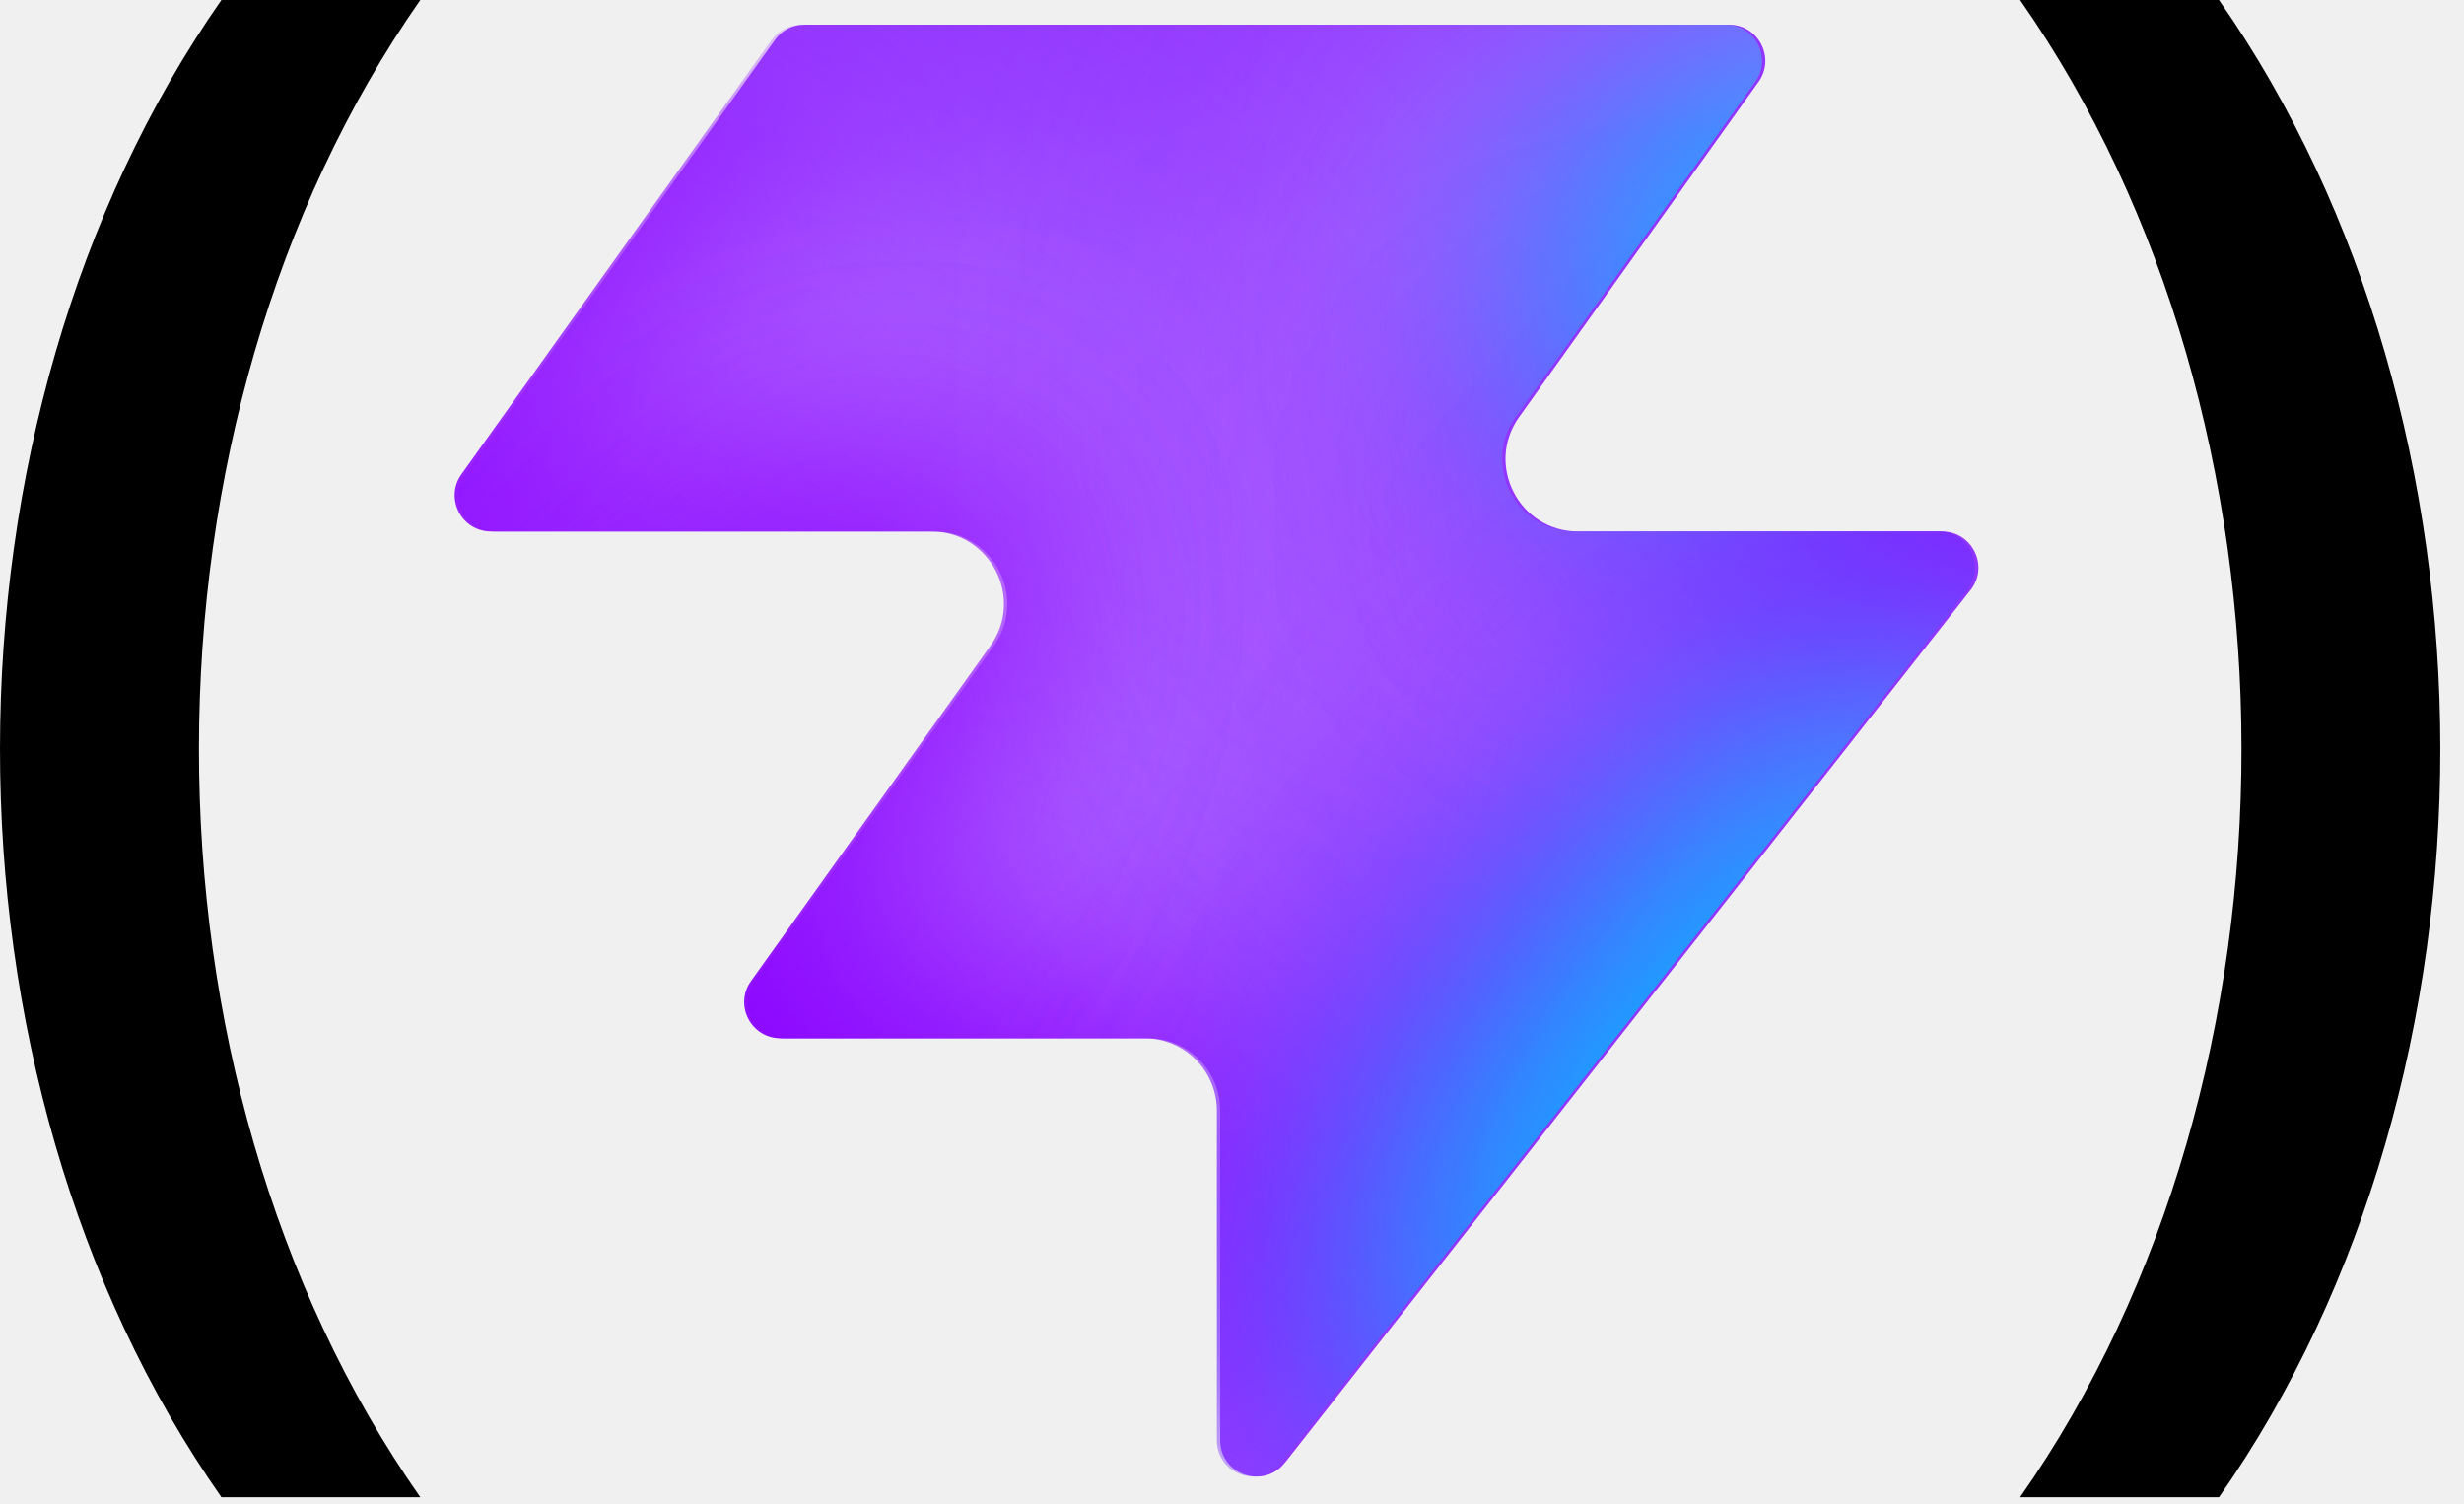
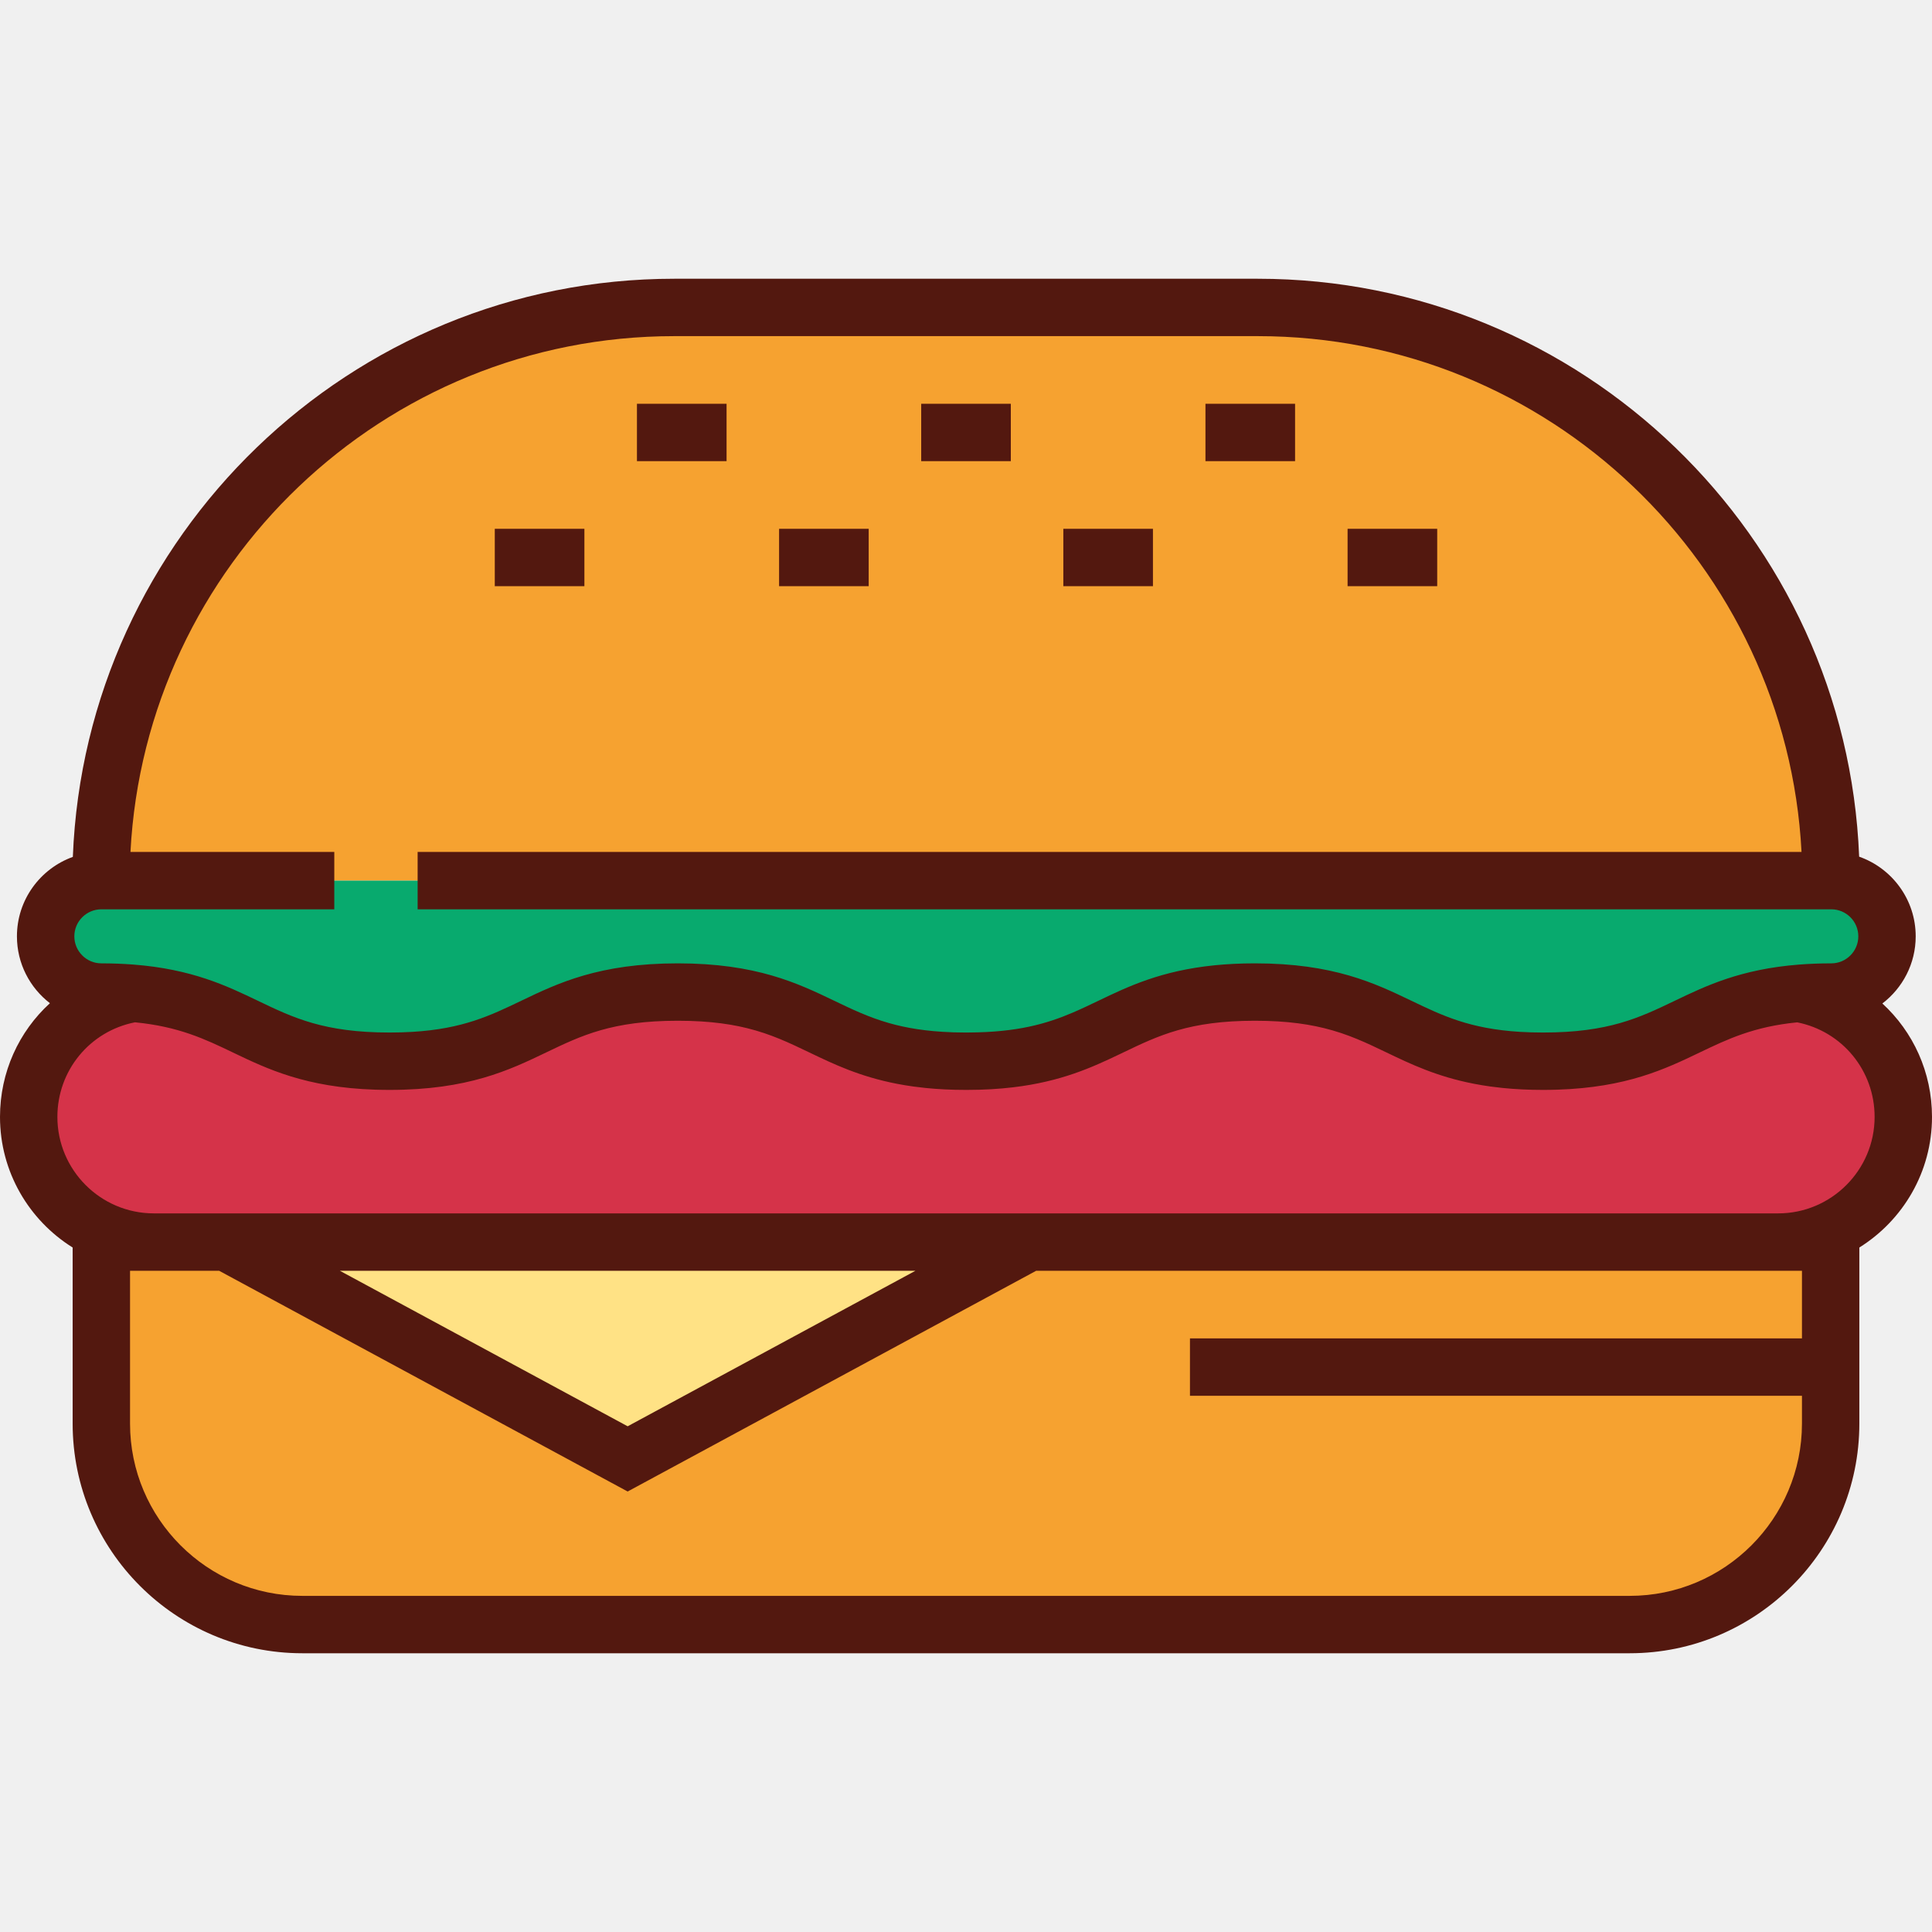
- <svg xmlns="http://www.w3.org/2000/svg" width="77" height="47" fill="none" aria-labelledby="vite-logo-title" viewBox="0 0 77 47">
-   <style>.parenthesis{fill:#000}@media (prefers-color-scheme:dark){.parenthesis{fill:#fff}}</style>
-   <path fill="#9135ff" d="M40.151 45.71c-.663.844-2.02.374-2.02-.699V34.708a2.26 2.26 0 0 0-2.262-2.262H24.493c-.92 0-1.457-1.04-.92-1.788l7.479-10.471c1.07-1.498 0-3.578-1.842-3.578H15.443c-.92 0-1.456-1.04-.92-1.788l9.696-13.576c.213-.297.556-.474.92-.474h28.894c.92 0 1.456 1.04.92 1.788l-7.48 10.472c-1.07 1.497 0 3.578 1.842 3.578h11.376c.944 0 1.474 1.087.89 1.83L40.153 45.712z" />
-   <mask id="a" width="48" height="47" x="14" y="0" maskUnits="userSpaceOnUse" style="mask-type:alpha">
-     <path fill="#000" d="M40.047 45.71c-.663.843-2.02.374-2.02-.699V34.708a2.26 2.26 0 0 0-2.262-2.262H24.389c-.92 0-1.457-1.04-.92-1.788l7.479-10.472c1.07-1.497 0-3.578-1.842-3.578H15.34c-.92 0-1.456-1.04-.92-1.788l9.696-13.575c.213-.297.556-.474.92-.474H53.93c.92 0 1.456 1.04.92 1.788L47.37 13.03c-1.07 1.498 0 3.578 1.842 3.578h11.376c.944 0 1.474 1.088.89 1.831L40.049 45.712z" />
-   </mask>
-   <g mask="url(#a)">
-     <g filter="url(#b)">
-       <ellipse cx="5.508" cy="14.704" fill="#eee6ff" rx="5.508" ry="14.704" transform="rotate(269.814 20.96 11.29)scale(-1 1)" />
-     </g>
-     <g filter="url(#c)">
-       <ellipse cx="10.399" cy="29.851" fill="#eee6ff" rx="10.399" ry="29.851" transform="rotate(89.814 -16.902 -8.275)scale(1 -1)" />
-     </g>
-     <g filter="url(#d)">
-       <ellipse cx="5.508" cy="30.487" fill="#8900ff" rx="5.508" ry="30.487" transform="rotate(89.814 -19.197 -7.127)scale(1 -1)" />
-     </g>
-     <g filter="url(#e)">
-       <ellipse cx="5.508" cy="30.599" fill="#8900ff" rx="5.508" ry="30.599" transform="rotate(89.814 -25.928 4.177)scale(1 -1)" />
-     </g>
-     <g filter="url(#f)">
-       <ellipse cx="5.508" cy="30.599" fill="#8900ff" rx="5.508" ry="30.599" transform="rotate(89.814 -25.738 5.52)scale(1 -1)" />
-     </g>
-     <g filter="url(#g)">
-       <ellipse cx="14.072" cy="22.078" fill="#eee6ff" rx="14.072" ry="22.078" transform="rotate(93.35 31.245 55.578)scale(-1 1)" />
-     </g>
-     <g filter="url(#h)">
-       <ellipse cx="3.47" cy="21.501" fill="#8900ff" rx="3.47" ry="21.501" transform="rotate(89.009 35.419 55.202)scale(-1 1)" />
-     </g>
-     <g filter="url(#i)">
-       <ellipse cx="3.47" cy="21.501" fill="#8900ff" rx="3.47" ry="21.501" transform="rotate(89.009 35.419 55.202)scale(-1 1)" />
-     </g>
-     <g filter="url(#j)">
-       <ellipse cx="14.592" cy="9.743" fill="#8900ff" rx="4.407" ry="29.108" transform="rotate(39.51 14.592 9.743)" />
-     </g>
-     <g filter="url(#k)">
-       <ellipse cx="61.728" cy="-5.321" fill="#8900ff" rx="4.407" ry="29.108" transform="rotate(37.892 61.728 -5.32)" />
-     </g>
-     <g filter="url(#l)">
-       <ellipse cx="55.618" cy="7.104" fill="#00c2ff" rx="5.971" ry="9.665" transform="rotate(37.892 55.618 7.104)" />
-     </g>
-     <g filter="url(#m)">
-       <ellipse cx="12.326" cy="39.103" fill="#8900ff" rx="4.407" ry="29.108" transform="rotate(37.892 12.326 39.103)" />
-     </g>
-     <g filter="url(#n)">
-       <ellipse cx="12.326" cy="39.103" fill="#8900ff" rx="4.407" ry="29.108" transform="rotate(37.892 12.326 39.103)" />
-     </g>
-     <g filter="url(#o)">
-       <ellipse cx="49.857" cy="30.678" fill="#8900ff" rx="4.407" ry="29.108" transform="rotate(37.892 49.857 30.678)" />
-     </g>
-     <g filter="url(#p)">
-       <ellipse cx="52.623" cy="33.171" fill="#00c2ff" rx="5.971" ry="15.297" transform="rotate(37.892 52.623 33.17)" />
-     </g>
+ <svg xmlns="http://www.w3.org/2000/svg" version="1.1" id="Layer_1" viewBox="0 0 512 512" xml:space="preserve">
+   <g>
+     <path style="fill:#F6A230;" d="M26.857,329.162v48.106c0,29.412,23.844,53.256,53.257,53.256h351.77   c29.413,0,53.257-23.844,53.257-53.256v-48.106H26.857z" />
+     <path style="fill:#F6A230;" d="M110.678,233.374h374.549c0-83.892-68.008-151.899-151.899-151.899H178.672   c-83.89,0-151.899,68.007-151.899,151.899h61.814" />
  </g>
-   <path d="M6.919 0c-9.198 13.166-9.252 33.575 0 46.789h6.215c-9.25-13.214-9.196-33.623 0-46.789zm62.424 0h-6.215c9.198 13.166 9.252 33.575 0 46.789h6.215c9.25-13.214 9.196-33.623 0-46.789" class="parenthesis" />
-   <defs>
-     <filter id="b" width="60.045" height="41.654" x="-5.564" y="16.92" color-interpolation-filters="sRGB" filterUnits="userSpaceOnUse">
-       <feFlood flood-opacity="0" result="BackgroundImageFix" />
-       <feBlend in="SourceGraphic" in2="BackgroundImageFix" result="shape" />
-       <feGaussianBlur result="effect1_foregroundBlur_2002_17286" stdDeviation="7.659" />
-     </filter>
-     <filter id="c" width="90.34" height="51.437" x="-40.407" y="-6.762" color-interpolation-filters="sRGB" filterUnits="userSpaceOnUse">
-       <feFlood flood-opacity="0" result="BackgroundImageFix" />
-       <feBlend in="SourceGraphic" in2="BackgroundImageFix" result="shape" />
-       <feGaussianBlur result="effect1_foregroundBlur_2002_17286" stdDeviation="7.659" />
-     </filter>
-     <filter id="d" width="79.355" height="29.4" x="-35.435" y="2.801" color-interpolation-filters="sRGB" filterUnits="userSpaceOnUse">
-       <feFlood flood-opacity="0" result="BackgroundImageFix" />
-       <feBlend in="SourceGraphic" in2="BackgroundImageFix" result="shape" />
-       <feGaussianBlur result="effect1_foregroundBlur_2002_17286" stdDeviation="4.596" />
-     </filter>
-     <filter id="e" width="79.579" height="29.4" x="-30.84" y="20.8" color-interpolation-filters="sRGB" filterUnits="userSpaceOnUse">
-       <feFlood flood-opacity="0" result="BackgroundImageFix" />
-       <feBlend in="SourceGraphic" in2="BackgroundImageFix" result="shape" />
-       <feGaussianBlur result="effect1_foregroundBlur_2002_17286" stdDeviation="4.596" />
-     </filter>
-     <filter id="f" width="79.579" height="29.4" x="-29.307" y="21.949" color-interpolation-filters="sRGB" filterUnits="userSpaceOnUse">
-       <feFlood flood-opacity="0" result="BackgroundImageFix" />
-       <feBlend in="SourceGraphic" in2="BackgroundImageFix" result="shape" />
-       <feGaussianBlur result="effect1_foregroundBlur_2002_17286" stdDeviation="4.596" />
-     </filter>
-     <filter id="g" width="74.749" height="58.852" x="29.961" y="-17.13" color-interpolation-filters="sRGB" filterUnits="userSpaceOnUse">
-       <feFlood flood-opacity="0" result="BackgroundImageFix" />
-       <feBlend in="SourceGraphic" in2="BackgroundImageFix" result="shape" />
-       <feGaussianBlur result="effect1_foregroundBlur_2002_17286" stdDeviation="7.659" />
-     </filter>
-     <filter id="h" width="61.377" height="25.362" x="37.754" y="3.055" color-interpolation-filters="sRGB" filterUnits="userSpaceOnUse">
-       <feFlood flood-opacity="0" result="BackgroundImageFix" />
-       <feBlend in="SourceGraphic" in2="BackgroundImageFix" result="shape" />
-       <feGaussianBlur result="effect1_foregroundBlur_2002_17286" stdDeviation="4.596" />
-     </filter>
-     <filter id="i" width="61.377" height="25.362" x="37.754" y="3.055" color-interpolation-filters="sRGB" filterUnits="userSpaceOnUse">
-       <feFlood flood-opacity="0" result="BackgroundImageFix" />
-       <feBlend in="SourceGraphic" in2="BackgroundImageFix" result="shape" />
-       <feGaussianBlur result="effect1_foregroundBlur_2002_17286" stdDeviation="4.596" />
-     </filter>
-     <filter id="j" width="56.045" height="63.649" x="-13.43" y="-22.082" color-interpolation-filters="sRGB" filterUnits="userSpaceOnUse">
-       <feFlood flood-opacity="0" result="BackgroundImageFix" />
-       <feBlend in="SourceGraphic" in2="BackgroundImageFix" result="shape" />
-       <feGaussianBlur result="effect1_foregroundBlur_2002_17286" stdDeviation="4.596" />
-     </filter>
-     <filter id="k" width="54.814" height="64.646" x="34.321" y="-37.644" color-interpolation-filters="sRGB" filterUnits="userSpaceOnUse">
-       <feFlood flood-opacity="0" result="BackgroundImageFix" />
-       <feBlend in="SourceGraphic" in2="BackgroundImageFix" result="shape" />
-       <feGaussianBlur result="effect1_foregroundBlur_2002_17286" stdDeviation="4.596" />
-     </filter>
-     <filter id="l" width="33.541" height="35.313" x="38.847" y="-10.552" color-interpolation-filters="sRGB" filterUnits="userSpaceOnUse">
-       <feFlood flood-opacity="0" result="BackgroundImageFix" />
-       <feBlend in="SourceGraphic" in2="BackgroundImageFix" result="shape" />
-       <feGaussianBlur result="effect1_foregroundBlur_2002_17286" stdDeviation="4.596" />
-     </filter>
-     <filter id="m" width="54.814" height="64.646" x="-15.081" y="6.78" color-interpolation-filters="sRGB" filterUnits="userSpaceOnUse">
-       <feFlood flood-opacity="0" result="BackgroundImageFix" />
-       <feBlend in="SourceGraphic" in2="BackgroundImageFix" result="shape" />
-       <feGaussianBlur result="effect1_foregroundBlur_2002_17286" stdDeviation="4.596" />
-     </filter>
-     <filter id="n" width="54.814" height="64.646" x="-15.081" y="6.78" color-interpolation-filters="sRGB" filterUnits="userSpaceOnUse">
-       <feFlood flood-opacity="0" result="BackgroundImageFix" />
-       <feBlend in="SourceGraphic" in2="BackgroundImageFix" result="shape" />
-       <feGaussianBlur result="effect1_foregroundBlur_2002_17286" stdDeviation="4.596" />
-     </filter>
-     <filter id="o" width="54.814" height="64.646" x="22.45" y="-1.645" color-interpolation-filters="sRGB" filterUnits="userSpaceOnUse">
-       <feFlood flood-opacity="0" result="BackgroundImageFix" />
-       <feBlend in="SourceGraphic" in2="BackgroundImageFix" result="shape" />
-       <feGaussianBlur result="effect1_foregroundBlur_2002_17286" stdDeviation="4.596" />
-     </filter>
-     <filter id="p" width="39.409" height="43.623" x="32.919" y="11.36" color-interpolation-filters="sRGB" filterUnits="userSpaceOnUse">
-       <feFlood flood-opacity="0" result="BackgroundImageFix" />
-       <feBlend in="SourceGraphic" in2="BackgroundImageFix" result="shape" />
-       <feGaussianBlur result="effect1_foregroundBlur_2002_17286" stdDeviation="4.596" />
-     </filter>
-   </defs>
+   <polygon style="fill:#FFE285;" points="272.678,329.161 166.335,386.622 59.992,329.161 " />
+   <path style="fill:#08AA6E;" d="M88.589,233.374H26.857c-8.155,0-14.765,6.61-14.765,14.764c0,8.155,6.61,14.766,14.765,14.766  c38.188,0,38.188,18.331,76.376,18.331s38.187-18.331,76.376-18.331c38.19,0,38.19,18.331,76.38,18.331  c0.032,0,0.063-0.002,0.095-0.002s0.063,0.002,0.095,0.002c38.19,0,38.19-18.331,76.38-18.331c38.188,0,38.188,18.331,76.376,18.331  s38.187-18.331,76.376-18.331c8.155,0,14.765-6.611,14.765-14.766c0-8.154-6.61-14.764-14.765-14.764H256.084H110.678" />
+   <path style="fill:#D53349;" d="M476.614,263.268c-29.73,2.547-32.642,17.967-67.679,17.967c-38.187,0-38.187-18.331-76.376-18.331  c-38.189,0-38.189,18.331-76.38,18.331c-0.032,0-0.063-0.002-0.095-0.002s-0.063,0.002-0.095,0.002  c-38.189,0-38.189-18.331-76.38-18.331c-38.189,0-38.189,18.331-76.376,18.331c-35.081,0-37.957-15.459-67.794-17.976  c-15.782,2.551-27.836,16.233-27.836,32.736c0,18.318,14.85,33.168,33.168,33.168h430.456c18.318,0,33.168-14.85,33.168-33.168  C504.396,279.51,492.37,265.841,476.614,263.268z" />
+   <g>
+     <path style="fill:#53180F;" d="M512,295.995c0-11.839-4.998-22.577-13.156-30.061c5.364-4.09,8.835-10.543,8.835-17.795   c0-9.747-6.27-18.054-14.987-21.111c-3.344-85.019-73.54-153.157-159.364-153.157H178.672   c-85.843,0-156.051,68.168-159.368,153.215c-8.628,3.105-14.816,11.368-14.816,21.053c0,7.208,3.43,13.626,8.741,17.72   C5.027,273.344,0,284.112,0,295.995c0,14.588,7.705,27.402,19.253,34.609v46.665c0,33.559,27.302,60.86,60.861,60.86h351.77   c33.559,0,60.861-27.302,60.861-60.86v-46.665C504.295,323.396,512,310.582,512,295.995z M178.672,89.078h154.656   c77.014,0,140.131,60.645,144.096,136.691H110.678h-0.001v15.208h0.001h374.633c3.949,0,7.161,3.212,7.161,7.16   c0,3.949-3.212,7.162-7.161,7.162c-2.997,0-5.783,0.113-8.397,0.313l-0.008-0.002l-0.174,0.015   c-15.443,1.214-24.644,5.625-32.9,9.588c-9.409,4.516-17.534,8.416-34.896,8.416c-2.171,0-4.196-0.061-6.098-0.176   c-13.316-0.808-20.566-4.289-28.798-8.24c-9.681-4.647-20.655-9.915-41.479-9.915c-3.905,0-7.463,0.186-10.732,0.517   c-14.164,1.437-22.882,5.621-30.749,9.398c-2.277,1.093-4.48,2.148-6.757,3.123c-7.026,3.007-14.77,5.222-27.592,5.286   c-0.179,0.001-0.346,0.007-0.527,0.007l-0.119-0.002l-0.198,0.002c-0.481-0.001-0.928-0.015-1.395-0.021   c-0.583-0.008-1.18-0.009-1.743-0.026c-0.157-0.005-0.3-0.015-0.455-0.021c-6.855-0.239-12.18-1.14-16.769-2.456   c-5.364-1.539-9.739-3.639-14.434-5.892c-9.681-4.647-20.654-9.915-41.481-9.915c-20.825,0-31.798,5.267-41.479,9.915   c-8.233,3.951-15.483,7.432-28.798,8.24c-1.902,0.116-3.928,0.176-6.098,0.176c-17.363,0-25.489-3.9-34.896-8.416   c-8.274-3.971-17.497-8.393-33.001-9.595l-0.188-0.016l-0.007,0.001c-2.581-0.195-5.329-0.304-8.282-0.304   c-3.949,0-7.161-3.213-7.161-7.162c0-3.948,3.212-7.16,7.161-7.16h61.73h0.001v-15.208h-0.001H34.576   C38.541,149.725,101.657,89.078,178.672,89.078z M242.607,336.766l-76.272,41.214l-76.273-41.213h152.545V336.766z    M477.539,336.766v17.926H315.352V369.9h162.186v7.369c0,25.173-20.48,45.652-45.653,45.652H80.115   c-25.173,0-45.653-20.48-45.653-45.652v-40.503h6.31H58.07l108.265,58.499l108.264-58.499h196.629H477.539z M471.228,321.558   H302.744l0.002-0.001H40.733c-14.079-0.021-25.525-11.48-25.525-25.563c0-12.309,8.594-22.713,20.561-25.072   c11.62,1.125,18.598,4.471,25.974,8.008c9.075,4.352,19.286,9.245,37.663,9.846c1.238,0.041,2.512,0.062,3.826,0.062   c20.824,0,31.797-5.267,41.478-9.914c9.409-4.517,17.534-8.417,34.898-8.417c4.341,0,8.105,0.244,11.456,0.68   c1.676,0.218,3.247,0.485,4.737,0.792c0.744,0.154,1.469,0.318,2.175,0.493c6.353,1.565,11.24,3.911,16.532,6.452   c6.354,3.05,13.263,6.366,23.149,8.285c1.412,0.275,2.885,0.52,4.426,0.733c1.027,0.142,2.085,0.269,3.173,0.379   c3.269,0.332,6.827,0.517,10.732,0.517h0.191c4.555,0,8.64-0.252,12.342-0.695c12.695-1.517,20.899-5.272,28.227-8.783   c0.305-0.146,0.609-0.292,0.911-0.437c9.409-4.516,17.535-8.416,34.899-8.416c4.341,0,8.105,0.244,11.455,0.68   c1.675,0.218,3.247,0.485,4.737,0.792c0.744,0.154,1.469,0.318,2.175,0.493c6.353,1.565,11.239,3.911,16.531,6.452   c6.354,3.05,13.263,6.366,23.148,8.285c1.412,0.275,2.885,0.52,4.426,0.733c1.027,0.142,2.085,0.269,3.173,0.379   c3.269,0.332,6.826,0.517,10.731,0.517c1.302,0,2.564-0.02,3.791-0.061c18.4-0.595,28.616-5.494,37.698-9.848   c7.353-3.525,14.308-6.86,25.858-7.996c11.938,2.378,20.51,12.776,20.51,25.06C496.792,310.09,485.324,321.558,471.228,321.558z" />
+     <rect x="168.799" y="107.004" style="fill:#53180F;" width="23.749" height="15.208" />
+     <rect x="206.464" y="140.137" style="fill:#53180F;" width="23.749" height="15.208" />
+     <rect x="131.123" y="140.137" style="fill:#53180F;" width="23.749" height="15.208" />
+     <rect x="357.125" y="140.137" style="fill:#53180F;" width="23.749" height="15.208" />
+     <rect x="281.794" y="140.137" style="fill:#53180F;" width="23.749" height="15.208" />
+     <rect x="244.129" y="107.004" style="fill:#53180F;" width="23.75" height="15.208" />
+     <rect x="319.459" y="107.004" style="fill:#53180F;" width="23.749" height="15.208" />
+   </g>
</svg>
